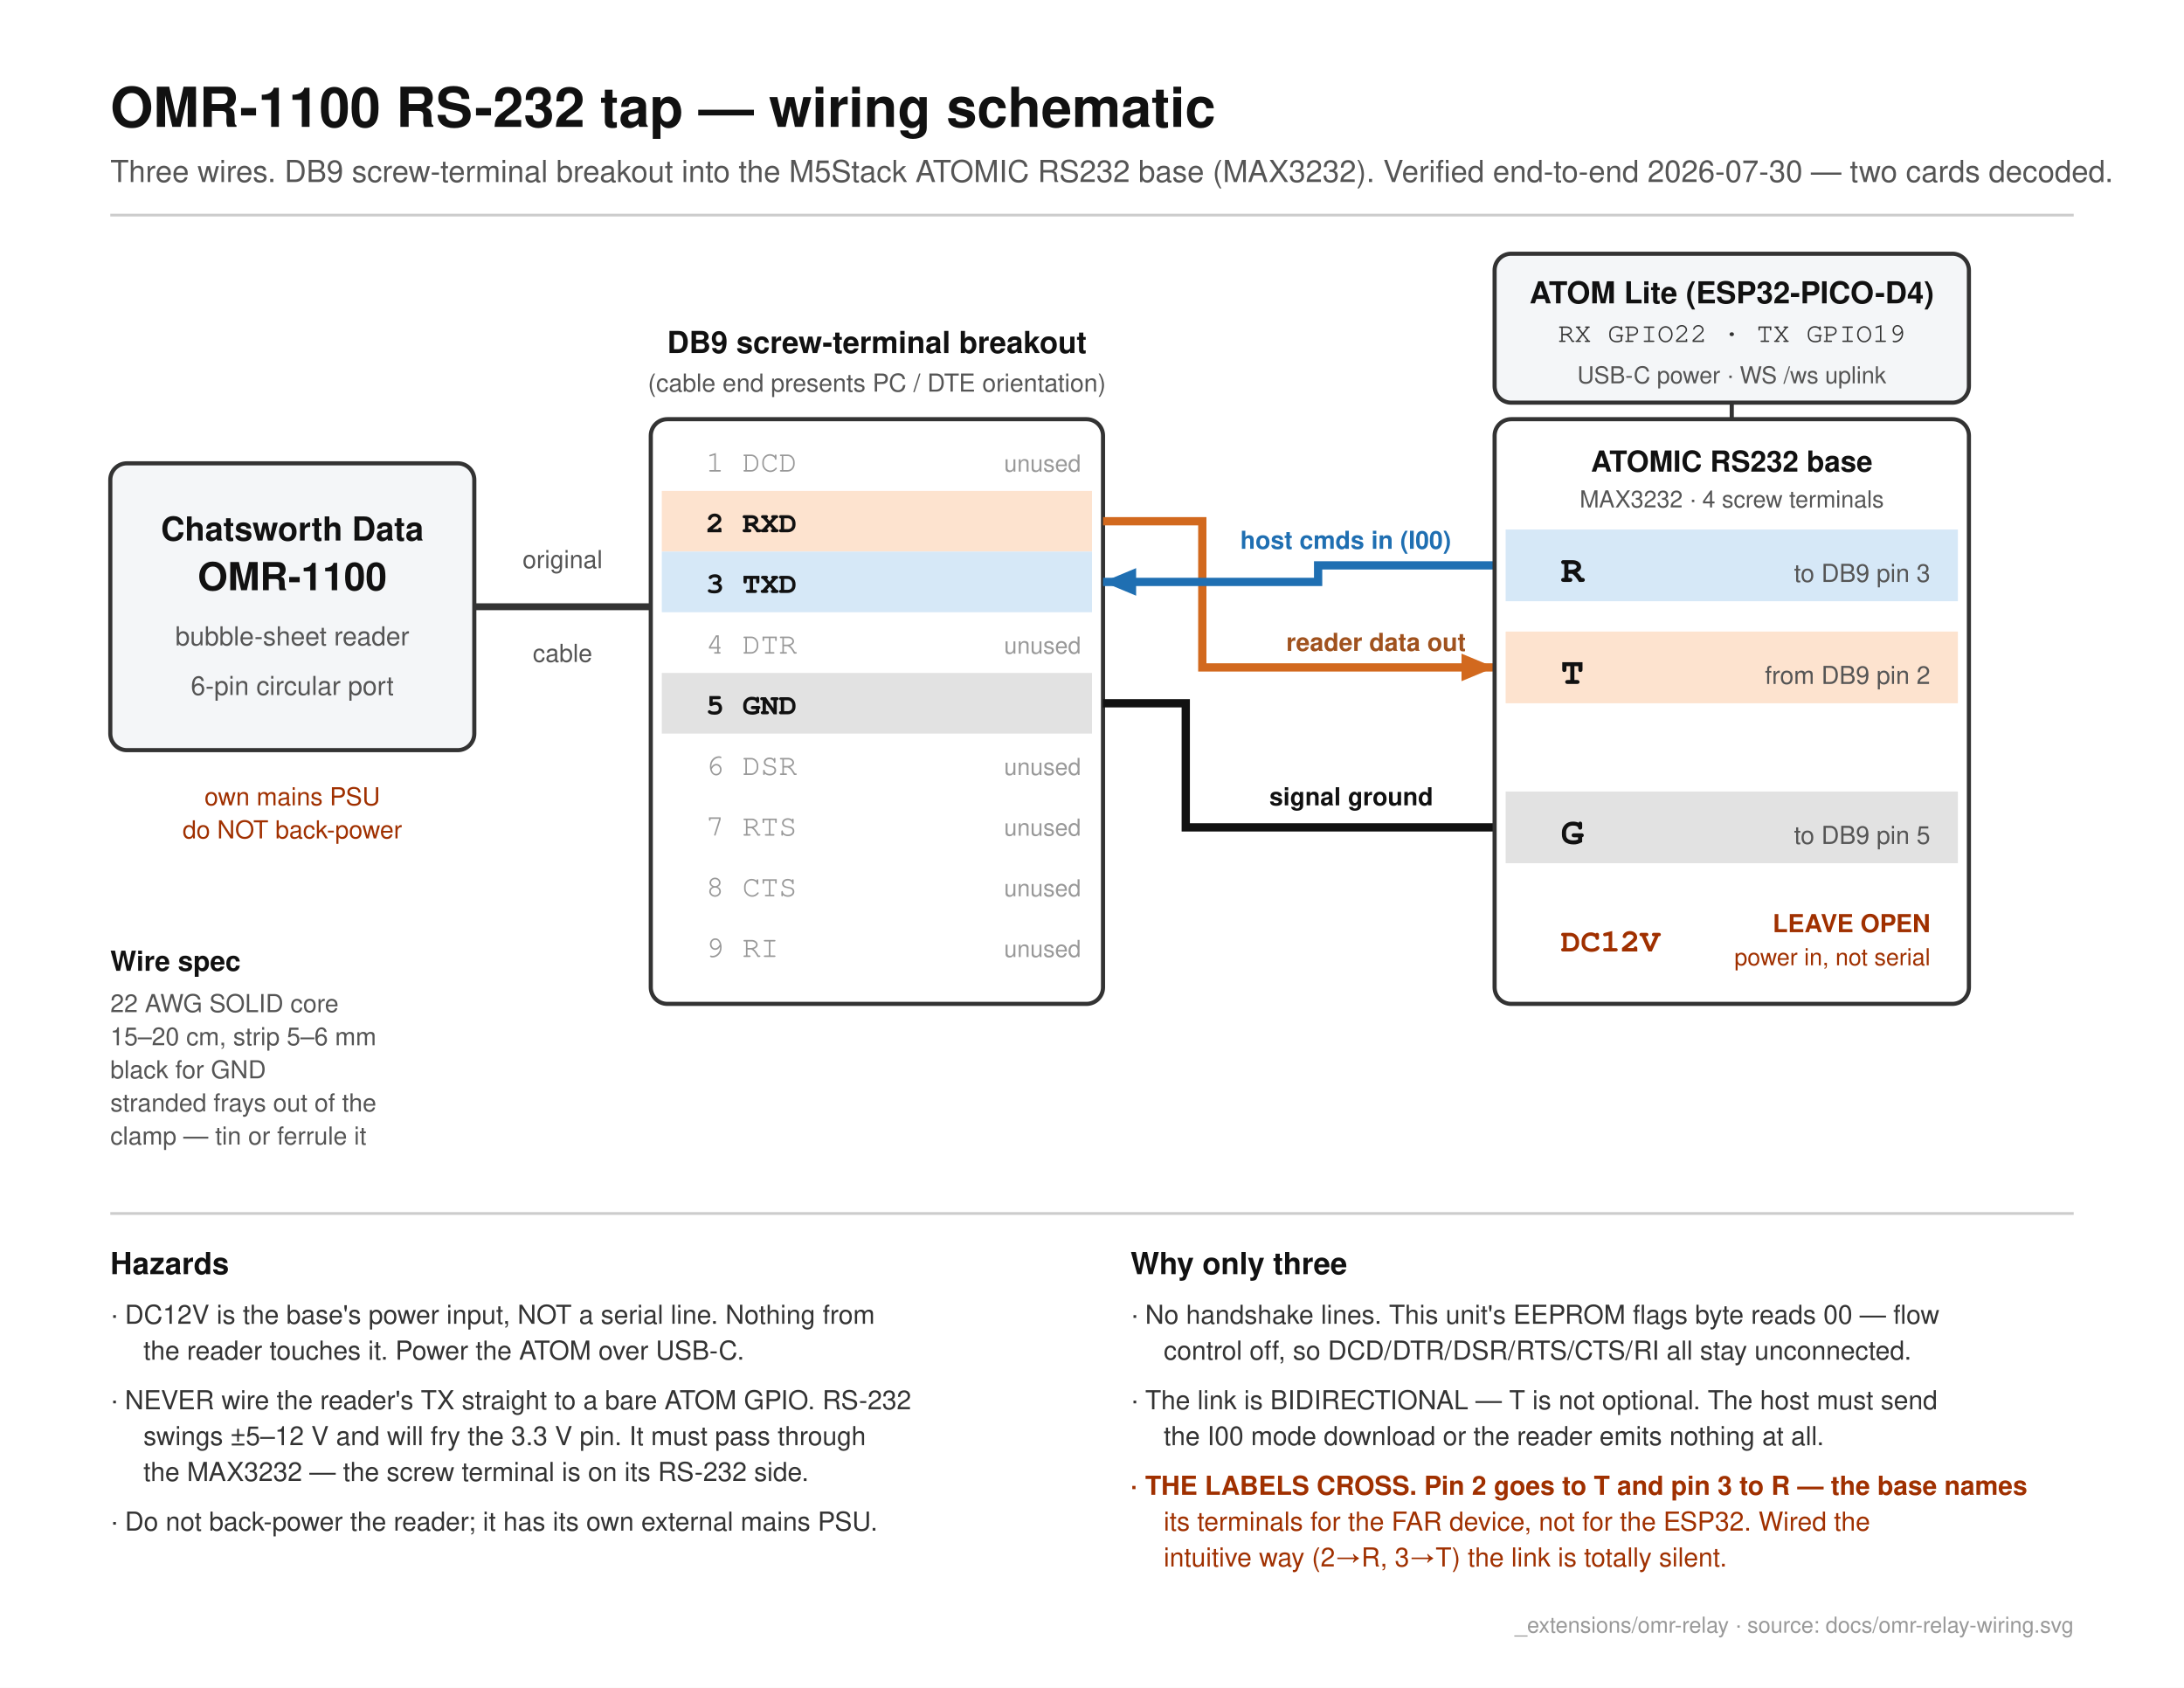
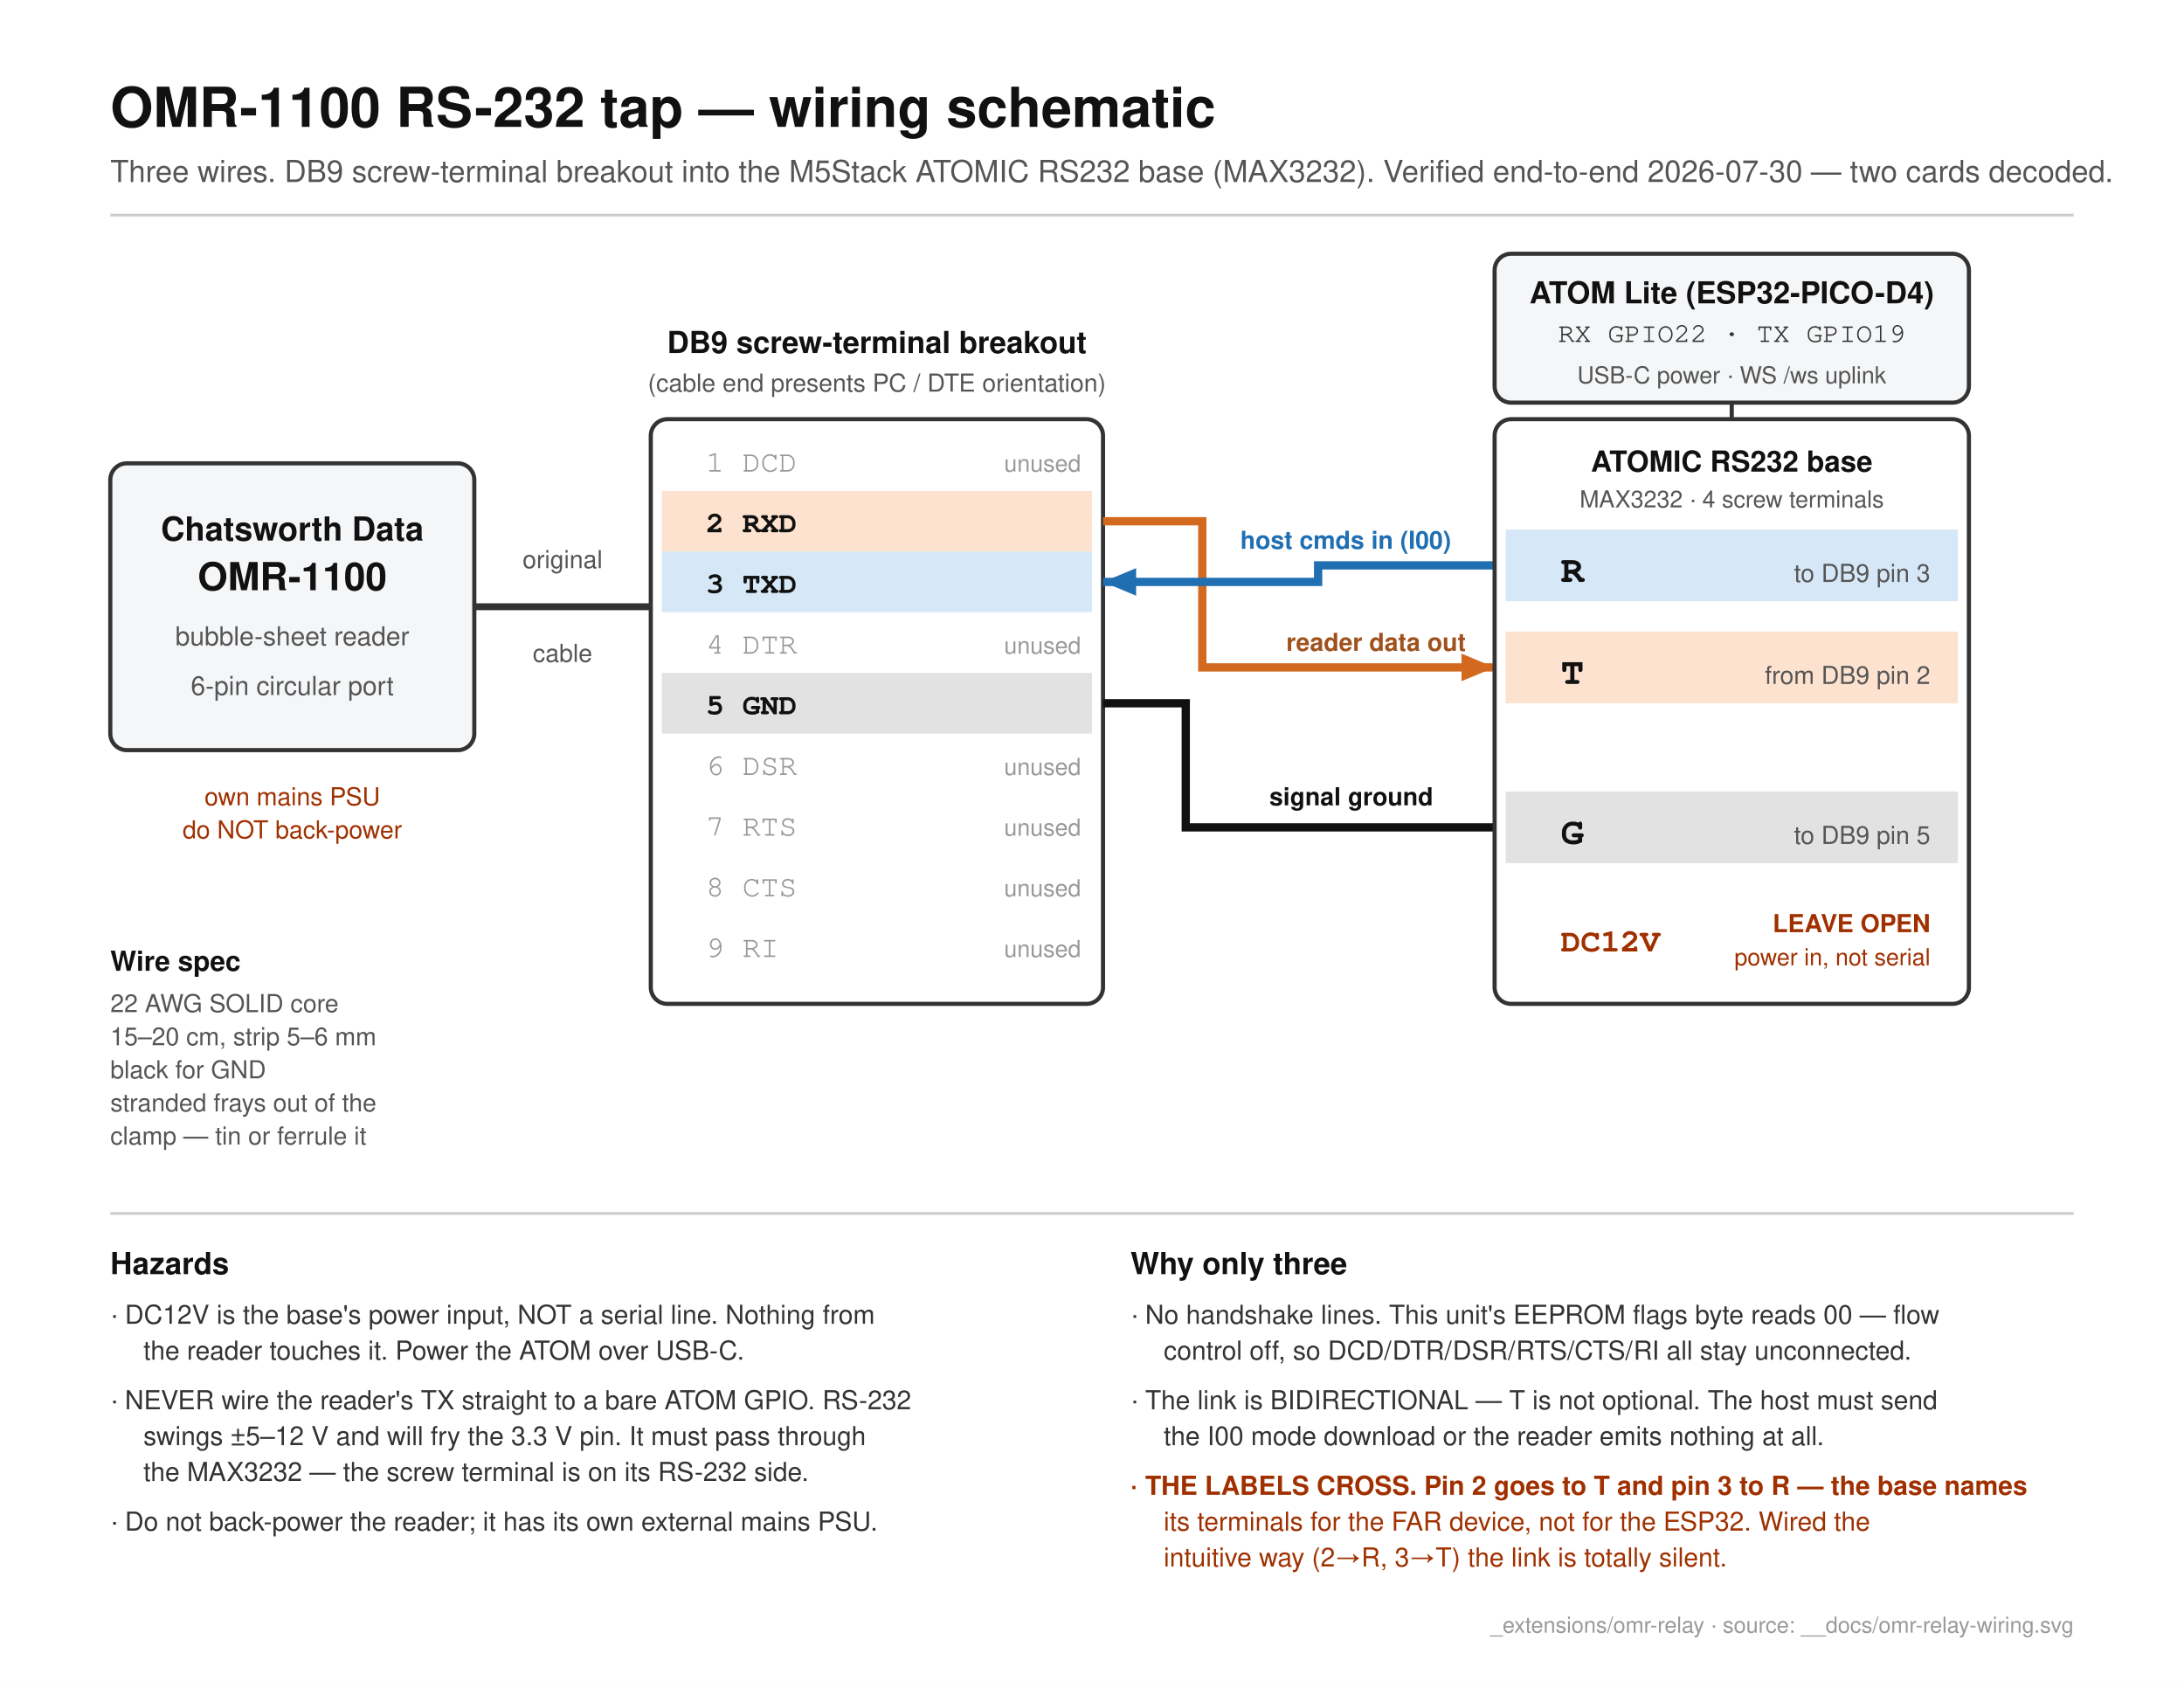
<svg xmlns="http://www.w3.org/2000/svg" width="792" height="612" viewBox="0 0 792 612">
  <rect x="0" y="0" width="792" height="612" fill="#ffffff" />
  <text x="40" y="46" font-family="Helvetica" font-weight="bold" font-size="20" fill="#111111">OMR-1100 RS-232 tap — wiring schematic</text>
  <text x="40" y="66" font-family="Helvetica" font-size="11" fill="#555555">Three wires. DB9 screw-terminal breakout into the M5Stack ATOMIC RS232 base (MAX3232). Verified end-to-end 2026-07-30 — two cards decoded.</text>
  <line x1="40" y1="78" x2="752" y2="78" stroke="#cccccc" stroke-width="1" />
  <rect x="40" y="168" width="132" height="104" rx="6" fill="#f4f6f8" stroke="#333333" stroke-width="1.5" />
  <text x="106" y="196" text-anchor="middle" font-family="Helvetica" font-weight="bold" font-size="12" fill="#111111">Chatsworth Data</text>
  <text x="106" y="214" text-anchor="middle" font-family="Helvetica" font-weight="bold" font-size="14" fill="#111111">OMR-1100</text>
  <text x="106" y="234" text-anchor="middle" font-family="Helvetica" font-size="9.5" fill="#555555">bubble-sheet reader</text>
  <text x="106" y="252" text-anchor="middle" font-family="Helvetica" font-size="9.5" fill="#555555">6-pin circular port</text>
  <text x="106" y="292" text-anchor="middle" font-family="Helvetica" font-size="9" fill="#a03000">own mains PSU</text>
  <text x="106" y="304" text-anchor="middle" font-family="Helvetica" font-size="9" fill="#a03000">do NOT back-power</text>
  <line x1="172" y1="220" x2="236" y2="220" stroke="#333333" stroke-width="2.5" />
  <text x="204" y="206" text-anchor="middle" font-family="Helvetica" font-size="9" fill="#555555">original</text>
  <text x="204" y="240" text-anchor="middle" font-family="Helvetica" font-size="9" fill="#555555">cable</text>
  <text x="318" y="128" text-anchor="middle" font-family="Helvetica" font-weight="bold" font-size="11" fill="#111111">DB9 screw-terminal breakout</text>
  <text x="318" y="142" text-anchor="middle" font-family="Helvetica" font-size="9" fill="#555555">(cable end presents PC / DTE orientation)</text>
  <rect x="236" y="152" width="164" height="212" rx="6" fill="#ffffff" stroke="#333333" stroke-width="1.5" />
  <rect x="240" y="178" width="156" height="22" fill="#fde3cf" />
  <rect x="240" y="200" width="156" height="22" fill="#d6e8f7" />
  <rect x="240" y="244" width="156" height="22" fill="#e2e2e2" />
  <text x="256" y="171" font-family="Courier" font-size="11" fill="#999999">1   DCD</text>
  <text x="256" y="193" font-family="Courier" font-weight="bold" font-size="11" fill="#111111">2   RXD</text>
  <text x="256" y="215" font-family="Courier" font-weight="bold" font-size="11" fill="#111111">3   TXD</text>
  <text x="256" y="237" font-family="Courier" font-size="11" fill="#999999">4   DTR</text>
  <text x="256" y="259" font-family="Courier" font-weight="bold" font-size="11" fill="#111111">5   GND</text>
  <text x="256" y="281" font-family="Courier" font-size="11" fill="#999999">6   DSR</text>
  <text x="256" y="303" font-family="Courier" font-size="11" fill="#999999">7   RTS</text>
  <text x="256" y="325" font-family="Courier" font-size="11" fill="#999999">8   CTS</text>
  <text x="256" y="347" font-family="Courier" font-size="11" fill="#999999">9   RI</text>
  <text x="392" y="171" text-anchor="end" font-family="Helvetica" font-size="8.5" fill="#999999">unused</text>
  <text x="392" y="237" text-anchor="end" font-family="Helvetica" font-size="8.5" fill="#999999">unused</text>
  <text x="392" y="281" text-anchor="end" font-family="Helvetica" font-size="8.5" fill="#999999">unused</text>
  <text x="392" y="303" text-anchor="end" font-family="Helvetica" font-size="8.5" fill="#999999">unused</text>
  <text x="392" y="325" text-anchor="end" font-family="Helvetica" font-size="8.5" fill="#999999">unused</text>
  <text x="392" y="347" text-anchor="end" font-family="Helvetica" font-size="8.5" fill="#999999">unused</text>
  <polyline points="400,189 436,189 436,242 542,242" fill="none" stroke="#d2691e" stroke-width="3" />
  <polygon points="542,242 530,237 530,247" fill="#d2691e" />
  <text x="499" y="236" text-anchor="middle" font-family="Helvetica" font-weight="bold" font-size="9" fill="#a0521e">reader data out</text>
  <polyline points="542,205 478,205 478,211 400,211" fill="none" stroke="#1f6fb2" stroke-width="3" />
  <polygon points="400,211 412,206 412,216" fill="#1f6fb2" />
  <text x="488" y="199" text-anchor="middle" font-family="Helvetica" font-weight="bold" font-size="9" fill="#1f6fb2">host cmds in (I00)</text>
  <polyline points="400,255 430,255 430,300 542,300" fill="none" stroke="#111111" stroke-width="3" />
  <text x="490" y="292" text-anchor="middle" font-family="Helvetica" font-weight="bold" font-size="9" fill="#111111">signal ground</text>
  <rect x="542" y="152" width="172" height="212" rx="6" fill="#ffffff" stroke="#333333" stroke-width="1.5" />
  <text x="628" y="171" text-anchor="middle" font-family="Helvetica" font-weight="bold" font-size="10.5" fill="#111111">ATOMIC RS232 base</text>
  <text x="628" y="184" text-anchor="middle" font-family="Helvetica" font-size="8.5" fill="#555555">MAX3232 · 4 screw terminals</text>
  <rect x="546" y="192" width="164" height="26" fill="#d6e8f7" />
  <rect x="546" y="229" width="164" height="26" fill="#fde3cf" />
  <rect x="546" y="287" width="164" height="26" fill="#e2e2e2" />
  <text x="566" y="211" font-family="Courier" font-weight="bold" font-size="14" fill="#111111">R</text>
  <text x="566" y="248" font-family="Courier" font-weight="bold" font-size="14" fill="#111111">T</text>
  <text x="566" y="306" font-family="Courier" font-weight="bold" font-size="14" fill="#111111">G</text>
  <text x="566" y="345" font-family="Courier" font-weight="bold" font-size="12" fill="#a03000">DC12V</text>
  <text x="700" y="211" text-anchor="end" font-family="Helvetica" font-size="9" fill="#555555">to DB9 pin 3</text>
  <text x="700" y="248" text-anchor="end" font-family="Helvetica" font-size="9" fill="#555555">from DB9 pin 2</text>
  <text x="700" y="306" text-anchor="end" font-family="Helvetica" font-size="9" fill="#555555">to DB9 pin 5</text>
  <text x="700" y="338" text-anchor="end" font-family="Helvetica" font-weight="bold" font-size="9" fill="#a03000">LEAVE OPEN</text>
  <text x="700" y="350" text-anchor="end" font-family="Helvetica" font-size="8.5" fill="#a03000">power in, not serial</text>
  <rect x="542" y="92" width="172" height="54" rx="6" fill="#f4f6f8" stroke="#333333" stroke-width="1.5" />
  <text x="628" y="110" text-anchor="middle" font-family="Helvetica" font-weight="bold" font-size="11" fill="#111111">ATOM Lite (ESP32-PICO-D4)</text>
  <text x="628" y="124" text-anchor="middle" font-family="Courier" font-size="10" fill="#333333">RX GPIO22  ·  TX GPIO19</text>
  <text x="628" y="139" text-anchor="middle" font-family="Helvetica" font-size="8.5" fill="#555555">USB-C power · WS /ws uplink</text>
  <line x1="628" y1="146" x2="628" y2="152" stroke="#333333" stroke-width="1.5" />
  <text x="40" y="352" font-family="Helvetica" font-weight="bold" font-size="10" fill="#111111">Wire spec</text>
  <text x="40" y="367" font-family="Helvetica" font-size="9" fill="#555555">22 AWG SOLID core</text>
  <text x="40" y="379" font-family="Helvetica" font-size="9" fill="#555555">15–20 cm, strip 5–6 mm</text>
  <text x="40" y="391" font-family="Helvetica" font-size="9" fill="#555555">black for GND</text>
  <text x="40" y="403" font-family="Helvetica" font-size="9" fill="#555555">stranded frays out of the</text>
  <text x="40" y="415" font-family="Helvetica" font-size="9" fill="#555555">clamp — tin or ferrule it</text>
  <line x1="40" y1="440" x2="752" y2="440" stroke="#cccccc" stroke-width="1" />
  <text x="40" y="462" font-family="Helvetica" font-weight="bold" font-size="11" fill="#111111">Hazards</text>
  <text x="40" y="480" font-family="Helvetica" font-size="9.5" fill="#333333">·  DC12V is the base's power input, NOT a serial line. Nothing from</text>
  <text x="52" y="493" font-family="Helvetica" font-size="9.5" fill="#333333">the reader touches it. Power the ATOM over USB-C.</text>
  <text x="40" y="511" font-family="Helvetica" font-size="9.5" fill="#333333">·  NEVER wire the reader's TX straight to a bare ATOM GPIO. RS-232</text>
  <text x="52" y="524" font-family="Helvetica" font-size="9.5" fill="#333333">swings ±5–12 V and will fry the 3.3 V pin. It must pass through</text>
  <text x="52" y="537" font-family="Helvetica" font-size="9.5" fill="#333333">the MAX3232 — the screw terminal is on its RS-232 side.</text>
  <text x="40" y="555" font-family="Helvetica" font-size="9.5" fill="#333333">·  Do not back-power the reader; it has its own external mains PSU.</text>
  <text x="410" y="462" font-family="Helvetica" font-weight="bold" font-size="11" fill="#111111">Why only three</text>
  <text x="410" y="480" font-family="Helvetica" font-size="9.5" fill="#333333">·  No handshake lines. This unit's EEPROM flags byte reads 00 — flow</text>
  <text x="422" y="493" font-family="Helvetica" font-size="9.5" fill="#333333">control off, so DCD/DTR/DSR/RTS/CTS/RI all stay unconnected.</text>
  <text x="410" y="511" font-family="Helvetica" font-size="9.5" fill="#333333">·  The link is BIDIRECTIONAL — T is not optional. The host must send</text>
  <text x="422" y="524" font-family="Helvetica" font-size="9.5" fill="#333333">the I00 mode download or the reader emits nothing at all.</text>
  <text x="410" y="542" font-family="Helvetica" font-weight="bold" font-size="9.5" fill="#a03000">·  THE LABELS CROSS. Pin 2 goes to T and pin 3 to R — the base names</text>
  <text x="422" y="555" font-family="Helvetica" font-size="9.5" fill="#a03000">its terminals for the FAR device, not for the ESP32. Wired the</text>
  <text x="422" y="568" font-family="Helvetica" font-size="9.5" fill="#a03000">intuitive way (2→R, 3→T) the link is totally silent.</text>
-   <text x="752" y="592" text-anchor="end" font-family="Helvetica" font-size="8" fill="#999999">_extensions/omr-relay · source: docs/omr-relay-wiring.svg</text>
+   <text x="752" y="592" text-anchor="end" font-family="Helvetica" font-size="8" fill="#999999">_extensions/omr-relay · source: __docs/omr-relay-wiring.svg</text>
</svg>
